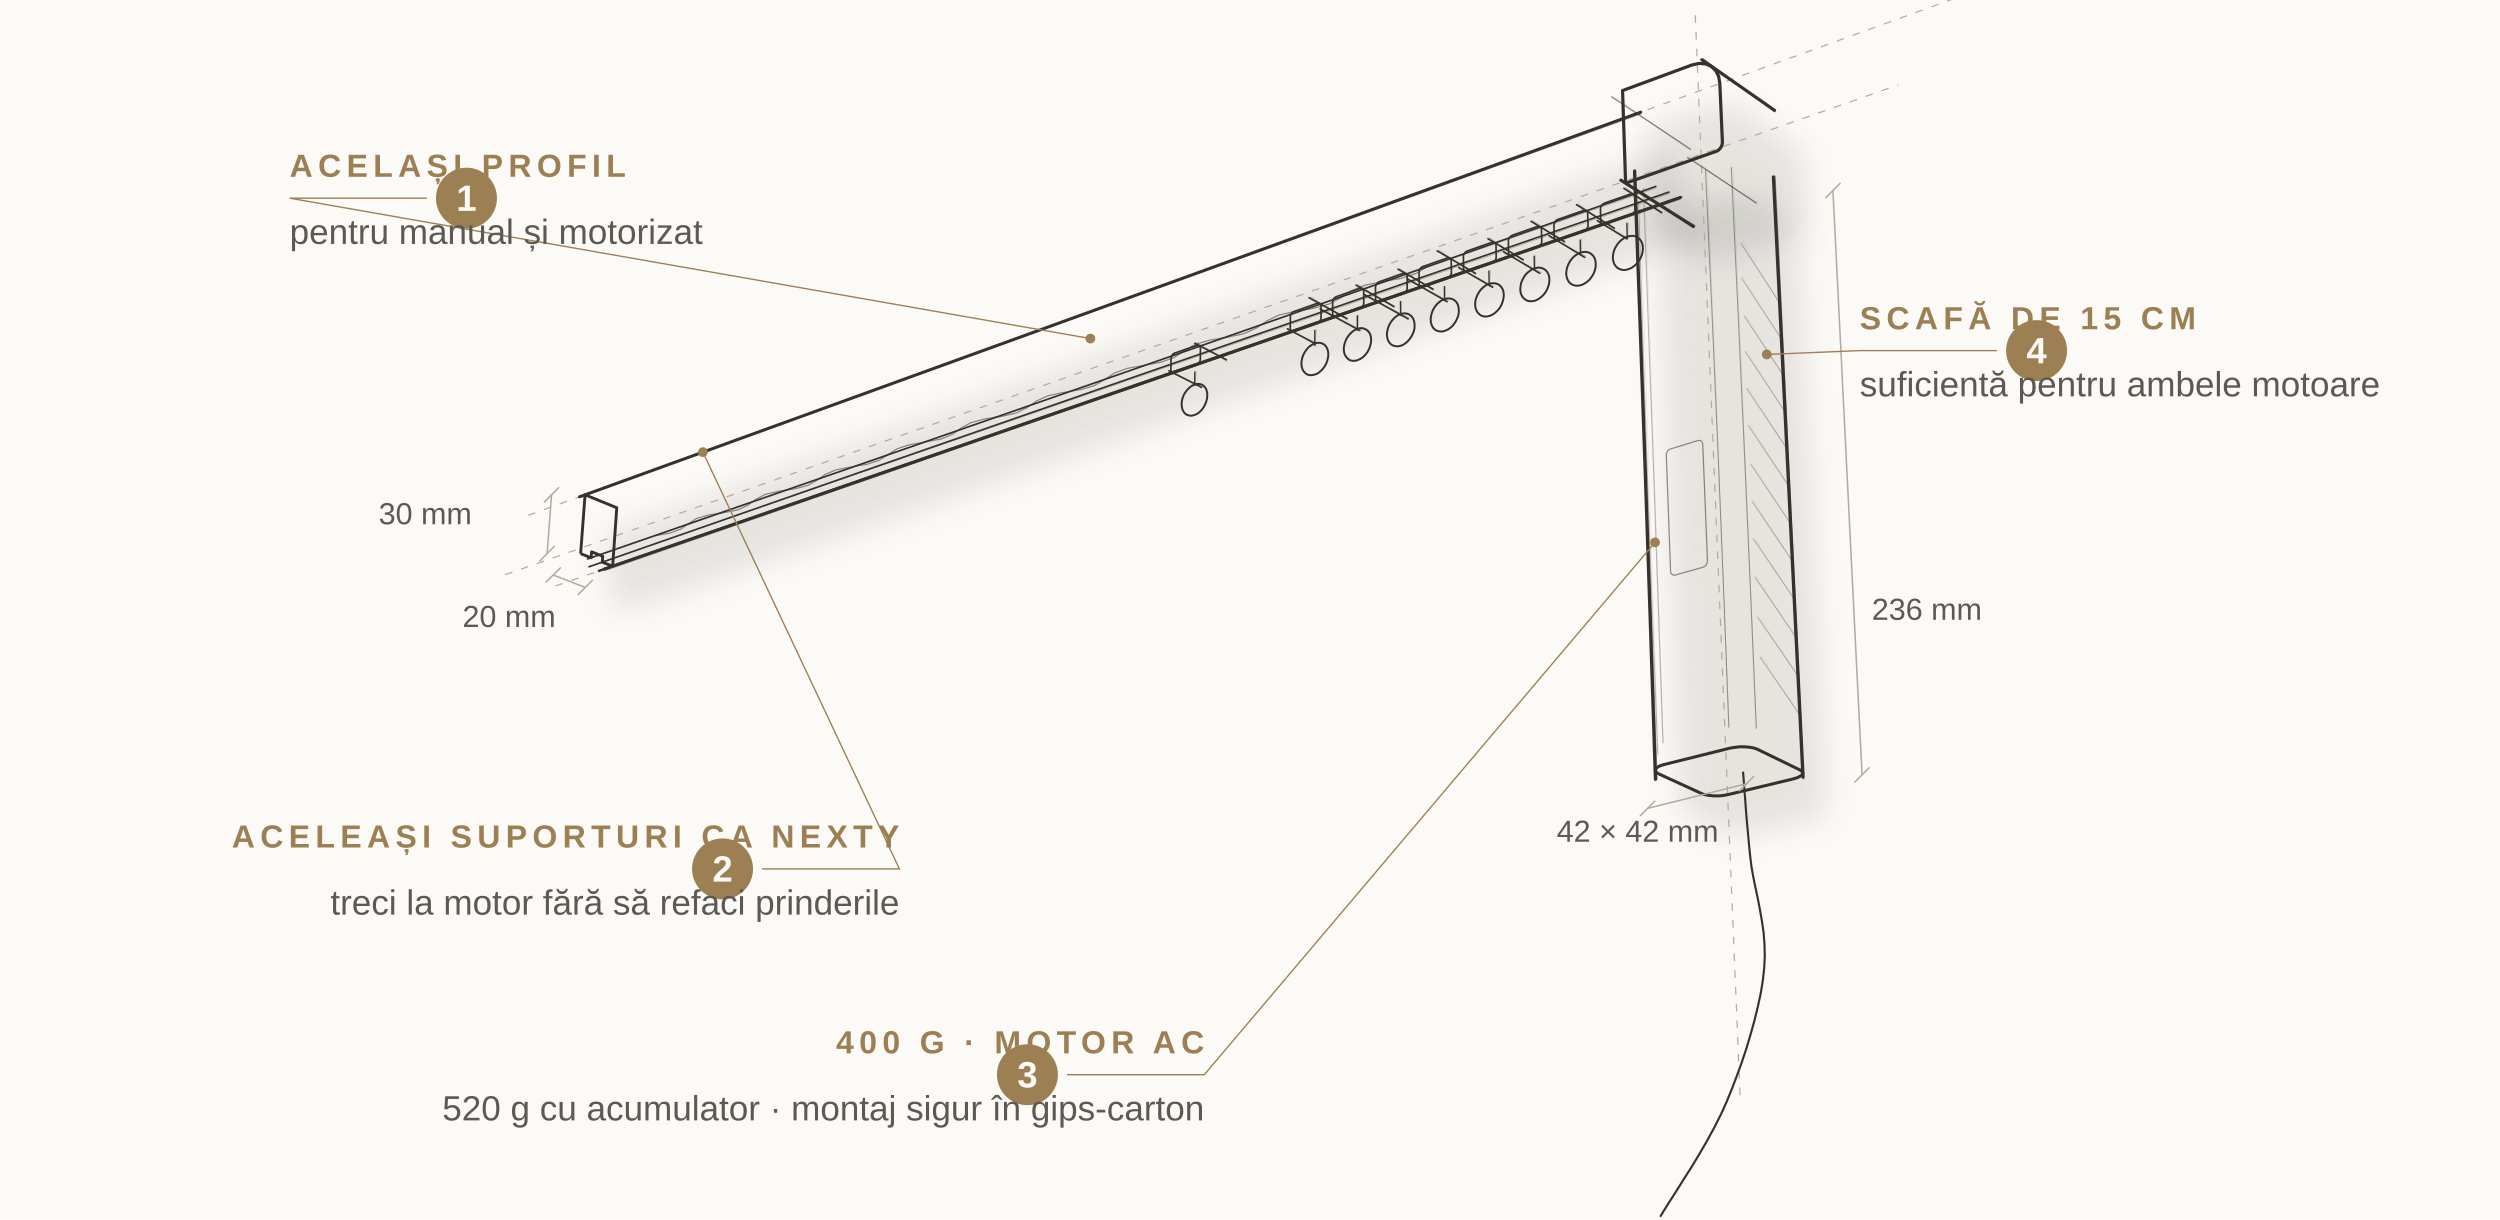
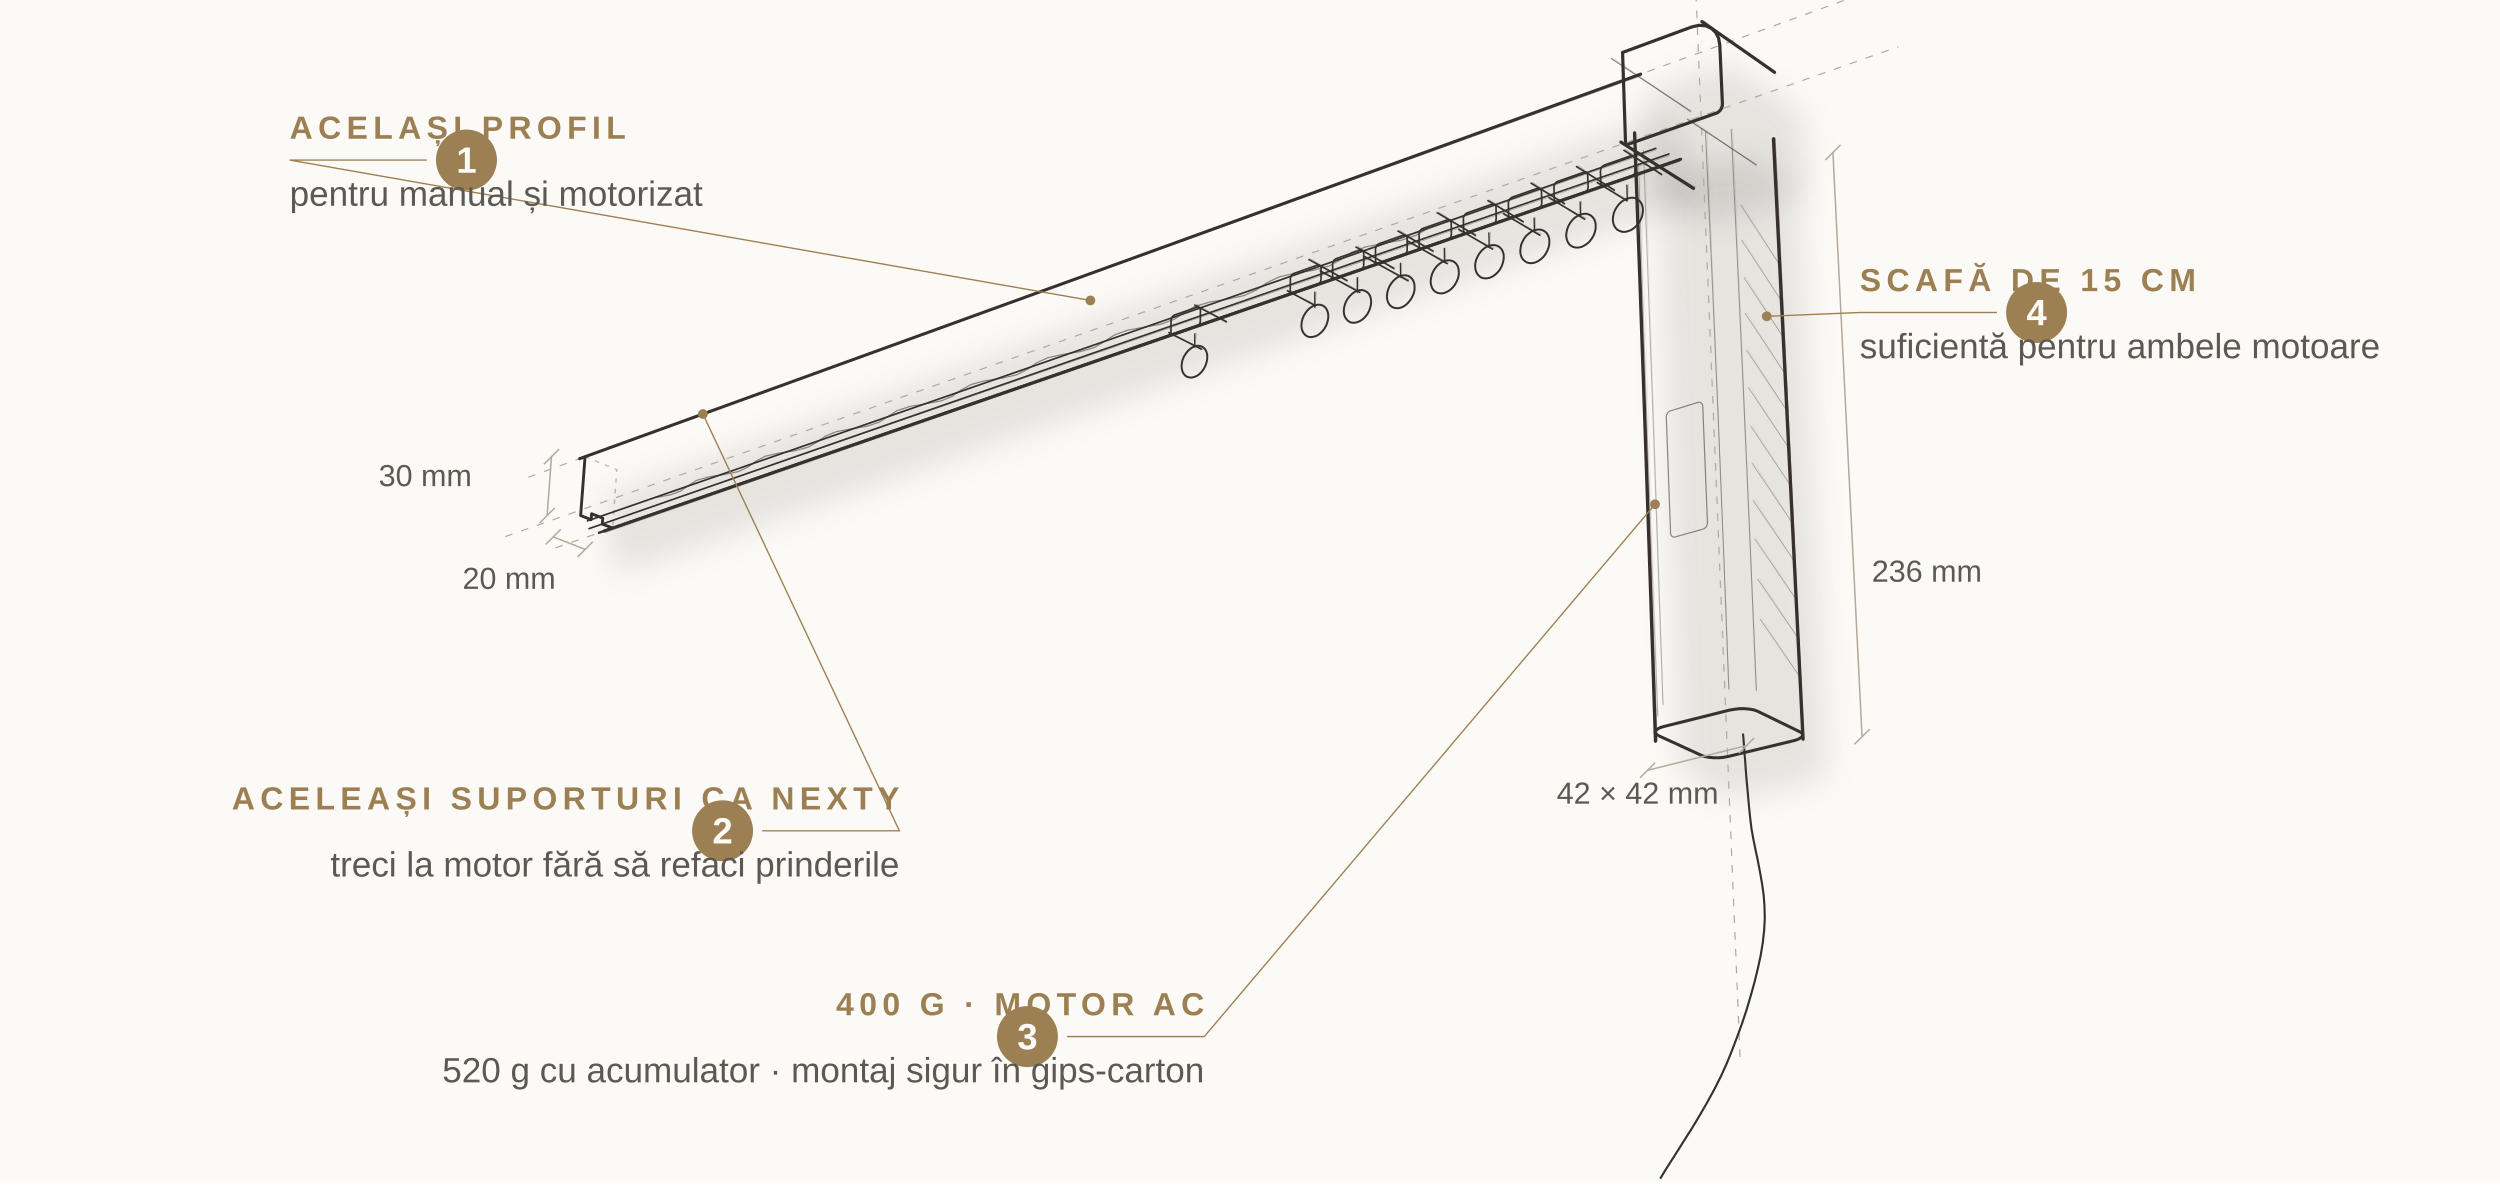
- <svg xmlns="http://www.w3.org/2000/svg" class="sketch" viewBox="110 200 1640 800" role="img" aria-label="Schiță de montaj TOSO COMO 20: același profil pentru manual și motorizat, aceleași suporturi ca Nexty, motor de 400 g, scafă de 15 cm">
+ <svg xmlns="http://www.w3.org/2000/svg" class="sketch" viewBox="110 225 1640 780" role="img" aria-label="Schiță de montaj TOSO COMO 20: același profil pentru manual și motorizat, aceleași suporturi ca Nexty, motor de 400 g, scafă de 15 cm">
  <rect x="110" y="200" width="1640" height="800" fill="#FCFAF6" />
  <defs>
    <filter id="soft" x="-20%" y="-20%" width="140%" height="140%">
      <feGaussianBlur stdDeviation="10" />
    </filter>
  </defs>
  <polygon points="506.2,551.9 854.2,425.7 1202.3,299.6 1227.9,355.7 518.9,600.5 512.4,597.8 511.4,592.7" fill="#2F2A27" opacity=".11" filter="url(#soft)" />
  <polygon points="1190.4,285.4 1236.0,268.6 1240.6,267.6 1244.8,267.9 1248.6,269.5 1288.0,296.9 1290.9,299.7 1292.9,303.4 1293.7,307.9 1295.6,345.9 1295.5,347.1 1295.1,348.4 1294.5,349.5 1293.6,350.6 1292.6,351.4 1291.5,351.9 1232.7,372.0 1192.4,346.2" fill="#2F2A27" opacity=".11" filter="url(#soft)" />
  <polygon points="1198.6,347.4 1198.8,345.9 1199.8,344.5 1201.5,343.2 1203.8,342.1 1244.4,327.9 1247.3,327.1 1250.4,326.7 1253.6,326.7 1256.7,327.1 1259.3,327.8 1261.4,328.8 1287.9,346.6 1289.2,347.8 1289.8,349.2 1308.6,733.0 1308.3,734.1 1307.1,735.1 1305.2,736.1 1302.6,736.9 1259.8,747.2 1256.8,747.8 1253.6,748.1 1250.3,748.1 1247.2,747.8 1244.4,747.3 1242.3,746.6 1214.0,733.6 1212.5,732.6 1211.8,731.6" fill="#2F2A27" opacity=".11" filter="url(#soft)" />
  <line x1="456.5" y1="538.1" x2="1440.7" y2="181.4" stroke="#B3AA9D" stroke-width=".8" stroke-dasharray="5 6" />
  <line x1="474.4" y1="584.4" x2="1164.1" y2="346.2" stroke="#B3AA9D" stroke-width=".8" stroke-dasharray="5 6" />
  <line x1="1222.1" y1="210.0" x2="1251.5" y2="918.9" stroke="#B3AA9D" stroke-width=".8" stroke-dasharray="5 6" />
  <line x1="441.4" y1="577.0" x2="1355.3" y2="255.7" stroke="#B3AA9D" stroke-width=".8" stroke-dasharray="5 6" />
-   <path d="M490.9 563.2 L493.8 524.6 L514.6 533.1 L511.9 571.4 L505.1 568.8 L505.4 564.9 L498.1 562.0 L497.8 565.9 L490.9 563.2" stroke="#36312D" stroke-width="1.9" fill="none" stroke-linejoin="round" opacity="1.0" />
+   <path d="M511.9 571.4 L505.1 568.8 L505.4 564.9 L498.1 562.0 L497.8 565.9 L490.9 563.2 L493.8 524.6" stroke="#36312D" stroke-width="1.9" fill="none" stroke-linejoin="round" opacity="1.0" />
+   <path d="M493.8 524.6 L514.6 533.1 L511.9 571.4" stroke="#36312D" stroke-width="1" fill="none" stroke-dasharray="3 4" opacity=".3" />
  <path d="M490.2 525.9 Q838.2 399.7 1186.3 273.6" stroke="#36312D" stroke-width="2.0" fill="none" stroke-linecap="round" opacity="1.0" />
  <path d="M491.2 525.3 L1186.6 274.6" stroke="#36312D" stroke-width="0.8" fill="none" opacity="0.4" stroke-linecap="round" />
  <path d="M1212.4 329.5 Q859.4 451.5 506.4 573.3" stroke="#36312D" stroke-width="2.0" fill="none" stroke-linecap="round" opacity="1.0" />
  <path d="M1213.4 328.9 L506.7 574.3" stroke="#36312D" stroke-width="0.8" fill="none" opacity="0.4" stroke-linecap="round" />
  <path d="M495.4 566.7 Q846.1 445.4 1196.2 322.3" stroke="#36312D" stroke-width="1.1" fill="none" stroke-linecap="round" opacity="1.0" />
  <path d="M496.4 566.1 L1196.5 323.3" stroke="#36312D" stroke-width="0.44" fill="none" opacity="0.4" stroke-linecap="round" />
  <path d="M496.4 571.8 Q850.3 448.1 1204.8 326.0" stroke="#36312D" stroke-width="1.1" fill="none" stroke-linecap="round" opacity="1.0" />
  <path d="M497.4 571.2 L1205.1 327.0" stroke="#36312D" stroke-width="0.44" fill="none" opacity="0.4" stroke-linecap="round" />
  <path d="M502.9 574.5 Q857.2 451.4 1211.9 329.7" stroke="#36312D" stroke-width="1.6" fill="none" stroke-linecap="round" opacity="1.0" />
  <path d="M503.9 573.9 L1212.2 330.7" stroke="#36312D" stroke-width="0.64" fill="none" opacity="0.4" stroke-linecap="round" />
  <path d="M540.0 551.4 L549.5 549.7 L556.6 547.1 L561.6 543.5 L567.0 540.1 L575.0 537.8 L585.0 536.3 L594.2 534.4 L600.8 531.3 L605.7 527.6 L612.0 524.3 L621.0 522.2 L631.3 520.7 L640.0 518.4 L646.0 515.0 L651.3 511.2 L658.5 508.2 L668.4 506.3 L678.7 504.6 L686.8 501.9 L692.6 498.2 L698.4 494.4 L706.7 491.7 L717.2 489.9 L727.3 488.0 L734.8 484.9 L740.5 480.8 L747.1 477.2 L756.4 474.7 L767.3 473.1 L777.0 470.8 L784.1 467.2 L790.0 463.0 L797.5 459.6 L807.8 457.4 L818.9 455.6 L828.0 452.9 L834.7 448.9 L841.1 444.7 L849.7 441.6 L860.7 439.6 L871.7 437.6 L880.4 434.4 L887.0 430.0 L894.1 425.9 L903.7 423.1 L915.3 421.2 L926.0 418.9 L934.2 415.2 L940.9 410.6 L948.9 406.7 L959.6 404.2 L971.5 402.3 L981.8 399.5 L989.6 395.3 L996.7 390.6 L1005.7 387.0 L1017.3 384.7 L1029.2 382.6 L1039.1 379.3 L1046.7 374.7" stroke="#36312D" stroke-width="0.8" fill="none" stroke-linejoin="round" opacity="0.55" />
  <path d="M1176.4 320.2 L1235.7 299.3 L1236.9 298.8 L1237.9 297.9 L1238.8 296.9 L1239.4 295.7 L1239.8 294.4 L1239.9 293.1 L1238.2 254.6 L1237.4 250.0 L1235.5 246.3 L1232.6 243.5 L1228.8 241.9 L1224.6 241.6 L1220.0 242.6 L1174.4 259.4 L1176.4 320.2" stroke="#36312D" stroke-width="2.1" fill="none" stroke-linejoin="round" opacity="1.0" />
  <path d="M1226.4 239.2 Q1250.3 255.7 1274.1 272.4" stroke="#36312D" stroke-width="2.1" fill="none" stroke-linecap="round" opacity="1.0" />
  <path d="M1227.4 238.6 L1274.4 273.4" stroke="#36312D" stroke-width="0.84" fill="none" opacity="0.4" stroke-linecap="round" />
  <path d="M1220.9 348.6 Q1197.1 333.3 1173.3 318.2" stroke="#36312D" stroke-width="2.1" fill="none" stroke-linecap="round" opacity="1.0" />
  <path d="M1221.9 348.0 L1173.6 319.2" stroke="#36312D" stroke-width="0.84" fill="none" opacity="0.4" stroke-linecap="round" />
  <path d="M1167.2 263.5 Q1193.1 280.6 1219.0 297.9" stroke="#36312D" stroke-width="0.8" fill="none" stroke-linecap="round" opacity="0.6" />
  <path d="M1168.2 262.9 L1219.3 298.9" stroke="#36312D" stroke-width="0.32" fill="none" opacity="0.24" stroke-linecap="round" />
  <path d="M1216.9 303.2 Q1239.5 318.2 1262.1 333.1" stroke="#36312D" stroke-width="0.8" fill="none" stroke-linecap="round" opacity="0.6" />
  <path d="M1217.9 302.6 L1262.4 334.1" stroke="#36312D" stroke-width="0.32" fill="none" opacity="0.24" stroke-linecap="round" />
  <path d="M1198.0 707.6 L1196.5 706.6 L1195.8 705.6 L1196.0 704.5 L1197.1 703.4 L1198.9 702.4 L1201.4 701.6 L1244.7 690.8 L1247.8 690.3 L1251.1 689.9 L1254.5 689.9 L1257.7 690.2 L1260.6 690.7 L1262.8 691.5 L1290.6 705.0 L1292.0 705.9 L1292.6 707.0 L1292.3 708.1 L1291.1 709.1 L1289.2 710.1 L1286.6 710.9 L1243.8 721.2 L1240.8 721.8 L1237.6 722.1 L1234.3 722.1 L1231.2 721.8 L1228.4 721.3 L1226.3 720.6 L1198.0 707.6" stroke="#36312D" stroke-width="2.0" fill="none" stroke-linejoin="round" opacity="1.0" />
  <path d="M1273.4 316.1 Q1283.1 512.9 1292.8 709.8" stroke="#36312D" stroke-width="2.2" fill="none" stroke-linecap="round" opacity="1.0" />
  <path d="M1274.4 315.5 L1293.1 710.8" stroke="#36312D" stroke-width="0.88" fill="none" opacity="0.4" stroke-linecap="round" />
  <path d="M1196.0 711.2 Q1189.6 511.7 1182.3 312.2" stroke="#36312D" stroke-width="2.2" fill="none" stroke-linecap="round" opacity="1.0" />
  <path d="M1197.0 710.6 L1182.6 313.2" stroke="#36312D" stroke-width="0.88" fill="none" opacity="0.4" stroke-linecap="round" />
  <path d="M1184.9 332.1 Q1190.3 513.4 1197.5 694.6" stroke="#36312D" stroke-width="0.7" fill="none" stroke-linecap="round" opacity="0.35" />
  <path d="M1185.9 331.5 L1197.8 695.6" stroke="#36312D" stroke-width="0.28" fill="none" opacity="0.14" stroke-linecap="round" />
  <path d="M1245.7 309.8 Q1254.5 493.8 1262.1 677.7" stroke="#36312D" stroke-width="0.7" fill="none" stroke-linecap="round" opacity="0.45" />
  <path d="M1246.7 309.2 L1262.4 678.7" stroke="#36312D" stroke-width="0.28" fill="none" opacity="0.18" stroke-linecap="round" />
  <path d="M1188.1 323.6 Q1194.8 505.4 1200.9 687.1" stroke="#36312D" stroke-width="0.7" fill="none" stroke-linecap="round" opacity="0.35" />
  <path d="M1189.1 323.0 L1201.2 688.1" stroke="#36312D" stroke-width="0.28" fill="none" opacity="0.14" stroke-linecap="round" />
  <path d="M1228.8 311.7 Q1237.4 494.3 1244.1 677.0" stroke="#36312D" stroke-width="0.7" fill="none" stroke-linecap="round" opacity="0.45" />
  <path d="M1229.8 311.1 L1244.4 678.0" stroke="#36312D" stroke-width="0.28" fill="none" opacity="0.18" stroke-linecap="round" />
  <path d="M1252.0 359.6 Q1264.8 379.4 1277.7 399.1" stroke="#36312D" stroke-width="0.6" fill="none" stroke-linecap="round" opacity="0.35" />
  <path d="M1253.0 359.0 L1278.0 400.1" stroke="#36312D" stroke-width="0.24" fill="none" opacity="0.14" stroke-linecap="round" />
  <path d="M1252.5 382.5 Q1265.6 402.4 1278.6 422.3" stroke="#36312D" stroke-width="0.6" fill="none" stroke-linecap="round" opacity="0.35" />
  <path d="M1253.5 381.9 L1278.9 423.3" stroke="#36312D" stroke-width="0.24" fill="none" opacity="0.14" stroke-linecap="round" />
  <path d="M1254.1 407.1 Q1266.7 426.3 1279.4 445.5" stroke="#36312D" stroke-width="0.6" fill="none" stroke-linecap="round" opacity="0.35" />
  <path d="M1255.1 406.5 L1279.7 446.5" stroke="#36312D" stroke-width="0.24" fill="none" opacity="0.14" stroke-linecap="round" />
  <path d="M1254.8 430.6 Q1267.7 449.9 1280.4 469.3" stroke="#36312D" stroke-width="0.6" fill="none" stroke-linecap="round" opacity="0.35" />
  <path d="M1255.8 430.0 L1280.7 470.3" stroke="#36312D" stroke-width="0.24" fill="none" opacity="0.14" stroke-linecap="round" />
  <path d="M1255.8 454.8 Q1268.8 474.4 1281.9 493.9" stroke="#36312D" stroke-width="0.6" fill="none" stroke-linecap="round" opacity="0.35" />
  <path d="M1256.8 454.2 L1282.2 494.9" stroke="#36312D" stroke-width="0.24" fill="none" opacity="0.14" stroke-linecap="round" />
  <path d="M1257.0 479.3 Q1270.4 499.3 1283.8 519.4" stroke="#36312D" stroke-width="0.6" fill="none" stroke-linecap="round" opacity="0.35" />
  <path d="M1258.0 478.7 L1284.1 520.4" stroke="#36312D" stroke-width="0.24" fill="none" opacity="0.14" stroke-linecap="round" />
  <path d="M1258.5 504.5 Q1271.6 524.2 1284.8 543.7" stroke="#36312D" stroke-width="0.6" fill="none" stroke-linecap="round" opacity="0.35" />
  <path d="M1259.5 503.9 L1285.1 544.7" stroke="#36312D" stroke-width="0.24" fill="none" opacity="0.14" stroke-linecap="round" />
  <path d="M1259.3 528.8 Q1272.7 548.7 1286.1 568.5" stroke="#36312D" stroke-width="0.6" fill="none" stroke-linecap="round" opacity="0.35" />
  <path d="M1260.3 528.2 L1286.4 569.5" stroke="#36312D" stroke-width="0.24" fill="none" opacity="0.14" stroke-linecap="round" />
  <path d="M1260.1 553.4 Q1273.4 573.0 1286.8 592.6" stroke="#36312D" stroke-width="0.6" fill="none" stroke-linecap="round" opacity="0.35" />
  <path d="M1261.1 552.8 L1287.1 593.6" stroke="#36312D" stroke-width="0.24" fill="none" opacity="0.14" stroke-linecap="round" />
  <path d="M1261.2 578.6 Q1274.6 598.2 1288.0 617.8" stroke="#36312D" stroke-width="0.6" fill="none" stroke-linecap="round" opacity="0.35" />
  <path d="M1262.2 578.0 L1288.3 618.8" stroke="#36312D" stroke-width="0.24" fill="none" opacity="0.14" stroke-linecap="round" />
  <path d="M1263.1 605.0 Q1276.3 624.1 1289.4 643.3" stroke="#36312D" stroke-width="0.6" fill="none" stroke-linecap="round" opacity="0.35" />
  <path d="M1264.1 604.4 L1289.7 644.3" stroke="#36312D" stroke-width="0.24" fill="none" opacity="0.14" stroke-linecap="round" />
  <path d="M1264.6 631.1 Q1277.8 650.2 1291.0 669.4" stroke="#36312D" stroke-width="0.6" fill="none" stroke-linecap="round" opacity="0.35" />
  <path d="M1265.6 630.5 L1291.3 670.4" stroke="#36312D" stroke-width="0.24" fill="none" opacity="0.14" stroke-linecap="round" />
  <path d="M1205.9 574.7 L1206.0 575.5 L1206.3 576.3 L1206.8 576.8 L1207.5 577.2 L1208.2 577.3 L1209.0 577.2 L1227.2 572.1 L1227.9 571.8 L1228.7 571.2 L1229.3 570.5 L1229.7 569.7 L1230.0 568.8 L1230.1 567.9 L1227.0 491.4 L1226.8 490.6 L1226.5 489.9 L1226.0 489.3 L1225.4 489.0 L1224.6 488.9 L1223.8 489.0 L1205.9 494.5 L1205.2 494.8 L1204.4 495.3 L1203.9 496.1 L1203.4 496.9 L1203.1 497.8 L1203.1 498.6 Z" stroke="#36312D" stroke-width="0.8" fill="none" stroke-linejoin="round" opacity="0.55" />
  <path d="M1253.4 706.2 L1253.7 709.4 L1254.0 713.5 L1254.3 718.3 L1254.8 723.7 L1255.2 729.7 L1255.7 735.9 L1256.3 742.5 L1256.9 749.1 L1257.5 755.7 L1258.2 762.3 L1259.0 768.8 L1260.2 775.5 L1261.6 782.4 L1263.1 789.4 L1264.5 796.7 L1265.8 804.1 L1266.9 811.6 L1267.5 819.3 L1267.7 827.2 L1267.3 835.1 L1266.4 843.3 L1265.0 851.8 L1263.1 860.6 L1260.9 869.5 L1258.4 878.5 L1255.7 887.6 L1252.7 896.6 L1249.5 905.4 L1246.2 914.1 L1242.8 922.5 L1239.0 930.9 L1234.6 939.6 L1229.8 948.4 L1224.7 957.2 L1219.5 965.8 L1214.4 973.8 L1209.7 981.3 L1205.4 988.0 L1201.8 993.7 L1199.1 998.2" stroke="#36312D" stroke-width="1.4" fill="none" stroke-linejoin="round" opacity="1.0" />
  <path d="M1160.1 344.8 L1160.3 345.6 L1160.6 346.2 L1161.0 346.7 L1161.6 346.9 L1162.3 347.0 L1163.0 346.9 L1179.9 341.0 L1180.6 340.7 L1181.3 340.1 L1181.9 339.5 L1182.3 338.7 L1182.6 337.8 L1182.6 337.0 L1182.4 329.4 L1182.3 328.6 L1182.0 328.0 L1181.5 327.5 L1180.9 327.3 L1180.2 327.2 L1179.5 327.3 L1162.6 333.2 L1161.9 333.6 L1161.2 334.1 L1160.7 334.8 L1160.2 335.6 L1160.0 336.4 L1159.9 337.2 L1160.1 344.8" stroke="#36312D" stroke-width="1.1" fill="none" stroke-linejoin="round" opacity="1.0" />
  <path d="M1175.3 323.6 Q1187.6 331.5 1200.0 339.4" stroke="#36312D" stroke-width="1.1" fill="none" stroke-linecap="round" opacity="1.0" />
  <path d="M1176.3 323.0 L1200.3 340.4" stroke="#36312D" stroke-width="0.44" fill="none" opacity="0.4" stroke-linecap="round" />
  <path d="M1177.2 356.7 Q1167.5 350.7 1157.8 344.7" stroke="#36312D" stroke-width="1.1" fill="none" stroke-linecap="round" opacity="1.0" />
  <path d="M1178.2 356.1 L1158.1 345.7" stroke="#36312D" stroke-width="0.44" fill="none" opacity="0.4" stroke-linecap="round" />
  <path d="M1177.2 346.5 Q1177.4 351.4 1177.5 356.2" stroke="#36312D" stroke-width="0.9" fill="none" stroke-linecap="round" opacity="1.0" />
  <path d="M1178.2 345.9 L1177.8 357.2" stroke="#36312D" stroke-width="0.36" fill="none" opacity="0.4" stroke-linecap="round" />
  <path d="M1187.8 362.5 L1187.5 360.5 L1186.9 358.7 L1185.9 357.2 L1184.6 356.0 L1183.1 355.1 L1181.3 354.7 L1179.4 354.8 L1177.5 355.2 L1175.6 356.1 L1173.8 357.3 L1172.1 358.9 L1170.7 360.7 L1169.5 362.7 L1168.6 364.9 L1168.2 367.1 L1168.0 369.2 L1168.3 371.2 L1168.9 373.1 L1169.9 374.6 L1171.1 375.8 L1172.7 376.6 L1174.4 377.1 L1176.3 377.1 L1178.2 376.6 L1180.2 375.8 L1182.0 374.5 L1183.7 373.0 L1185.1 371.1 L1186.3 369.1 L1187.2 366.9 L1187.6 364.7 L1187.8 362.5" stroke="#36312D" stroke-width="1.3" fill="none" stroke-linejoin="round" opacity="1.0" />
  <path d="M1129.6 355.4 L1129.7 356.1 L1130.0 356.7 L1130.5 357.2 L1131.1 357.5 L1131.7 357.6 L1132.5 357.4 L1149.1 351.7 L1149.8 351.3 L1150.5 350.8 L1151.0 350.1 L1151.4 349.3 L1151.7 348.5 L1151.8 347.7 L1151.5 340.1 L1151.4 339.4 L1151.1 338.8 L1150.7 338.3 L1150.1 338.0 L1149.4 337.9 L1148.7 338.1 L1132.1 343.9 L1131.4 344.2 L1130.7 344.7 L1130.2 345.4 L1129.8 346.2 L1129.5 347.0 L1129.4 347.8 L1129.6 355.4" stroke="#36312D" stroke-width="1.1" fill="none" stroke-linejoin="round" opacity="1.0" />
  <path d="M1144.2 334.3 Q1156.7 342.0 1169.0 349.7" stroke="#36312D" stroke-width="1.1" fill="none" stroke-linecap="round" opacity="1.0" />
  <path d="M1145.2 333.7 L1169.3 350.7" stroke="#36312D" stroke-width="0.44" fill="none" opacity="0.4" stroke-linecap="round" />
  <path d="M1149.5 368.8 Q1137.8 361.7 1126.2 354.6" stroke="#36312D" stroke-width="1.1" fill="none" stroke-linecap="round" opacity="1.0" />
  <path d="M1150.5 368.2 L1126.5 355.6" stroke="#36312D" stroke-width="0.44" fill="none" opacity="0.4" stroke-linecap="round" />
  <path d="M1146.6 357.5 Q1146.7 362.1 1146.8 366.6" stroke="#36312D" stroke-width="0.9" fill="none" stroke-linecap="round" opacity="1.0" />
  <path d="M1147.6 356.9 L1147.1 367.6" stroke="#36312D" stroke-width="0.36" fill="none" opacity="0.4" stroke-linecap="round" />
  <path d="M1156.8 373.0 L1156.6 371.0 L1156.0 369.2 L1155.0 367.7 L1153.8 366.5 L1152.3 365.7 L1150.5 365.2 L1148.7 365.3 L1146.8 365.7 L1144.9 366.6 L1143.1 367.8 L1141.5 369.3 L1140.1 371.1 L1138.9 373.2 L1138.1 375.3 L1137.6 377.5 L1137.4 379.6 L1137.7 381.6 L1138.3 383.4 L1139.2 385.0 L1140.5 386.2 L1142.0 387.0 L1143.7 387.4 L1145.5 387.4 L1147.4 387.0 L1149.3 386.1 L1151.1 384.9 L1152.8 383.4 L1154.2 381.5 L1155.4 379.5 L1156.2 377.4 L1156.7 375.2 L1156.8 373.0" stroke="#36312D" stroke-width="1.3" fill="none" stroke-linejoin="round" opacity="1.0" />
  <path d="M1099.6 365.7 L1099.7 366.5 L1100.0 367.1 L1100.5 367.6 L1101.0 367.9 L1101.7 368.0 L1102.4 367.8 L1118.7 362.2 L1119.4 361.8 L1120.1 361.3 L1120.6 360.6 L1121.1 359.8 L1121.3 359.0 L1121.4 358.2 L1121.2 350.7 L1121.1 349.9 L1120.8 349.3 L1120.4 348.8 L1119.8 348.6 L1119.1 348.5 L1118.4 348.6 L1102.1 354.3 L1101.4 354.7 L1100.8 355.2 L1100.2 355.9 L1099.8 356.6 L1099.5 357.5 L1099.5 358.3 L1099.6 365.7" stroke="#36312D" stroke-width="1.1" fill="none" stroke-linejoin="round" opacity="1.0" />
  <path d="M1114.4 345.2 Q1125.3 351.9 1136.3 358.5" stroke="#36312D" stroke-width="1.1" fill="none" stroke-linecap="round" opacity="1.0" />
  <path d="M1115.4 344.6 L1136.6 359.5" stroke="#36312D" stroke-width="0.44" fill="none" opacity="0.4" stroke-linecap="round" />
  <path d="M1120.1 379.3 Q1108.2 372.2 1096.3 365.1" stroke="#36312D" stroke-width="1.1" fill="none" stroke-linecap="round" opacity="1.0" />
  <path d="M1121.1 378.7 L1096.6 366.1" stroke="#36312D" stroke-width="0.44" fill="none" opacity="0.4" stroke-linecap="round" />
  <path d="M1116.4 368.1 Q1116.5 372.4 1116.6 376.6" stroke="#36312D" stroke-width="0.9" fill="none" stroke-linecap="round" opacity="1.0" />
  <path d="M1117.4 367.5 L1116.9 377.6" stroke="#36312D" stroke-width="0.36" fill="none" opacity="0.4" stroke-linecap="round" />
  <path d="M1126.4 383.3 L1126.2 381.3 L1125.6 379.5 L1124.7 378.0 L1123.4 376.8 L1121.9 376.0 L1120.3 375.6 L1118.5 375.6 L1116.6 376.0 L1114.7 376.9 L1113.0 378.1 L1111.3 379.6 L1109.9 381.4 L1108.8 383.4 L1107.9 385.5 L1107.5 387.7 L1107.3 389.8 L1107.5 391.8 L1108.1 393.6 L1109.0 395.1 L1110.3 396.3 L1111.7 397.2 L1113.4 397.6 L1115.2 397.6 L1117.1 397.2 L1119.0 396.3 L1120.7 395.1 L1122.4 393.6 L1123.8 391.8 L1124.9 389.8 L1125.8 387.6 L1126.3 385.5 L1126.4 383.3" stroke="#36312D" stroke-width="1.3" fill="none" stroke-linejoin="round" opacity="1.0" />
  <path d="M1070.1 376.0 L1070.2 376.7 L1070.5 377.3 L1070.9 377.8 L1071.4 378.1 L1072.1 378.2 L1072.8 378.0 L1088.9 372.5 L1089.6 372.1 L1090.2 371.6 L1090.8 370.9 L1091.2 370.2 L1091.4 369.4 L1091.5 368.6 L1091.4 361.1 L1091.3 360.3 L1091.0 359.7 L1090.5 359.2 L1090.0 359.0 L1089.3 358.9 L1088.6 359.0 L1072.6 364.6 L1071.9 365.0 L1071.2 365.5 L1070.7 366.2 L1070.3 366.9 L1070.0 367.7 L1070.0 368.5 L1070.1 376.0" stroke="#36312D" stroke-width="1.1" fill="none" stroke-linejoin="round" opacity="1.0" />
  <path d="M1086.1 356.6 Q1097.6 363.5 1109.2 370.4" stroke="#36312D" stroke-width="1.1" fill="none" stroke-linecap="round" opacity="1.0" />
  <path d="M1087.1 356.0 L1109.5 371.4" stroke="#36312D" stroke-width="0.44" fill="none" opacity="0.4" stroke-linecap="round" />
  <path d="M1089.1 388.4 Q1078.0 382.0 1067.0 375.5" stroke="#36312D" stroke-width="1.1" fill="none" stroke-linecap="round" opacity="1.0" />
  <path d="M1090.1 387.8 L1067.3 376.5" stroke="#36312D" stroke-width="0.44" fill="none" opacity="0.4" stroke-linecap="round" />
  <path d="M1086.7 377.8 Q1086.8 382.6 1086.9 387.3" stroke="#36312D" stroke-width="0.9" fill="none" stroke-linecap="round" opacity="1.0" />
  <path d="M1087.7 377.2 L1087.2 388.3" stroke="#36312D" stroke-width="0.36" fill="none" opacity="0.4" stroke-linecap="round" />
  <path d="M1096.5 393.5 L1096.3 391.5 L1095.7 389.7 L1094.8 388.2 L1093.6 387.0 L1092.1 386.2 L1090.5 385.8 L1088.7 385.8 L1086.9 386.2 L1085.0 387.0 L1083.3 388.2 L1081.7 389.7 L1080.3 391.5 L1079.2 393.5 L1078.3 395.6 L1077.8 397.7 L1077.7 399.8 L1077.9 401.8 L1078.5 403.6 L1079.4 405.1 L1080.6 406.3 L1082.0 407.2 L1083.6 407.6 L1085.4 407.6 L1087.3 407.2 L1089.1 406.4 L1090.8 405.2 L1092.5 403.6 L1093.9 401.9 L1095.0 399.9 L1095.8 397.7 L1096.3 395.6 L1096.5 393.5" stroke="#36312D" stroke-width="1.3" fill="none" stroke-linejoin="round" opacity="1.0" />
  <path d="M1041.0 386.0 L1041.1 386.8 L1041.4 387.4 L1041.8 387.9 L1042.3 388.1 L1043.0 388.2 L1043.7 388.1 L1059.5 382.6 L1060.2 382.3 L1060.8 381.8 L1061.3 381.1 L1061.8 380.3 L1062.0 379.5 L1062.1 378.7 L1062.0 371.3 L1061.9 370.6 L1061.6 369.9 L1061.2 369.5 L1060.6 369.2 L1060.0 369.1 L1059.3 369.3 L1043.5 374.8 L1042.8 375.1 L1042.2 375.6 L1041.7 376.3 L1041.2 377.0 L1041.0 377.8 L1040.9 378.6 L1041.0 386.0" stroke="#36312D" stroke-width="1.1" fill="none" stroke-linejoin="round" opacity="1.0" />
  <path d="M1052.8 364.6 Q1065.4 371.9 1077.9 379.3" stroke="#36312D" stroke-width="1.1" fill="none" stroke-linecap="round" opacity="1.0" />
  <path d="M1053.8 364.0 L1078.2 380.3" stroke="#36312D" stroke-width="0.44" fill="none" opacity="0.4" stroke-linecap="round" />
  <path d="M1059.3 397.9 Q1046.3 390.4 1033.3 383.0" stroke="#36312D" stroke-width="1.1" fill="none" stroke-linecap="round" opacity="1.0" />
  <path d="M1060.3 397.3 L1033.6 384.0" stroke="#36312D" stroke-width="0.44" fill="none" opacity="0.4" stroke-linecap="round" />
  <path d="M1057.5 388.0 Q1057.5 392.5 1057.6 397.0" stroke="#36312D" stroke-width="0.9" fill="none" stroke-linecap="round" opacity="1.0" />
  <path d="M1058.5 387.4 L1057.9 398.0" stroke="#36312D" stroke-width="0.36" fill="none" opacity="0.4" stroke-linecap="round" />
  <path d="M1067.0 403.5 L1066.8 401.5 L1066.3 399.7 L1065.4 398.2 L1064.2 397.0 L1062.8 396.2 L1061.1 395.8 L1059.4 395.8 L1057.6 396.2 L1055.8 397.0 L1054.1 398.2 L1052.5 399.7 L1051.1 401.5 L1050.0 403.4 L1049.2 405.5 L1048.7 407.6 L1048.5 409.7 L1048.7 411.7 L1049.3 413.5 L1050.1 415.0 L1051.3 416.2 L1052.7 417.0 L1054.3 417.4 L1056.1 417.5 L1057.9 417.0 L1059.7 416.2 L1061.4 415.1 L1063.0 413.6 L1064.4 411.8 L1065.5 409.8 L1066.4 407.7 L1066.9 405.6 L1067.0 403.5" stroke="#36312D" stroke-width="1.3" fill="none" stroke-linejoin="round" opacity="1.0" />
  <path d="M1012.4 395.9 L1012.5 396.7 L1012.7 397.3 L1013.1 397.8 L1013.7 398.0 L1014.3 398.1 L1015.0 398.0 L1030.6 392.6 L1031.2 392.3 L1031.9 391.8 L1032.4 391.1 L1032.8 390.3 L1033.1 389.5 L1033.1 388.8 L1033.1 381.4 L1033.0 380.6 L1032.7 380.0 L1032.3 379.6 L1031.7 379.3 L1031.1 379.2 L1030.4 379.3 L1014.9 384.8 L1014.2 385.1 L1013.6 385.6 L1013.1 386.3 L1012.7 387.0 L1012.4 387.8 L1012.3 388.6 L1012.4 395.9" stroke="#36312D" stroke-width="1.1" fill="none" stroke-linejoin="round" opacity="1.0" />
  <path d="M1027.1 376.6 Q1038.6 383.2 1050.1 389.7" stroke="#36312D" stroke-width="1.1" fill="none" stroke-linecap="round" opacity="1.0" />
  <path d="M1028.1 376.0 L1050.4 390.7" stroke="#36312D" stroke-width="0.44" fill="none" opacity="0.4" stroke-linecap="round" />
  <path d="M1033.7 409.2 Q1019.4 401.3 1005.2 393.3" stroke="#36312D" stroke-width="1.1" fill="none" stroke-linecap="round" opacity="1.0" />
  <path d="M1034.7 408.6 L1005.5 394.3" stroke="#36312D" stroke-width="0.44" fill="none" opacity="0.4" stroke-linecap="round" />
  <path d="M1028.7 397.8 Q1028.7 402.3 1028.8 406.7" stroke="#36312D" stroke-width="0.9" fill="none" stroke-linecap="round" opacity="1.0" />
  <path d="M1029.7 397.2 L1029.1 407.7" stroke="#36312D" stroke-width="0.36" fill="none" opacity="0.4" stroke-linecap="round" />
  <path d="M1038.0 413.3 L1037.8 411.3 L1037.3 409.6 L1036.4 408.0 L1035.3 406.9 L1033.9 406.0 L1032.3 405.6 L1030.6 405.6 L1028.8 406.0 L1027.0 406.8 L1025.3 408.0 L1023.8 409.5 L1022.4 411.3 L1021.3 413.2 L1020.5 415.3 L1020.0 417.4 L1019.8 419.5 L1020.0 421.4 L1020.5 423.2 L1021.4 424.7 L1022.5 425.9 L1023.9 426.7 L1025.5 427.1 L1027.2 427.2 L1029.0 426.8 L1030.8 426.0 L1032.5 424.8 L1034.0 423.3 L1035.4 421.5 L1036.5 419.6 L1037.4 417.5 L1037.9 415.4 L1038.0 413.3" stroke="#36312D" stroke-width="1.3" fill="none" stroke-linejoin="round" opacity="1.0" />
  <path d="M984.2 405.7 L984.3 406.4 L984.5 407.0 L984.9 407.5 L985.5 407.8 L986.1 407.9 L986.7 407.7 L1002.1 402.4 L1002.8 402.1 L1003.4 401.6 L1003.9 401.0 L1004.3 400.2 L1004.6 399.4 L1004.6 398.6 L1004.6 391.3 L1004.5 390.6 L1004.2 389.9 L1003.8 389.5 L1003.3 389.2 L1002.7 389.1 L1002.0 389.2 L986.7 394.6 L986.1 394.9 L985.4 395.4 L984.9 396.1 L984.5 396.8 L984.3 397.6 L984.2 398.4 L984.2 405.7" stroke="#36312D" stroke-width="1.1" fill="none" stroke-linejoin="round" opacity="1.0" />
  <path d="M999.6 387.1 Q1012.0 394.0 1024.4 401.0" stroke="#36312D" stroke-width="1.1" fill="none" stroke-linecap="round" opacity="1.0" />
  <path d="M1000.6 386.5 L1024.7 402.0" stroke="#36312D" stroke-width="0.44" fill="none" opacity="0.4" stroke-linecap="round" />
  <path d="M1002.0 416.8 Q989.0 409.7 976.1 402.7" stroke="#36312D" stroke-width="1.1" fill="none" stroke-linecap="round" opacity="1.0" />
  <path d="M1003.0 416.2 L976.4 403.7" stroke="#36312D" stroke-width="0.44" fill="none" opacity="0.4" stroke-linecap="round" />
  <path d="M1000.4 407.2 Q1000.4 411.9 1000.4 416.6" stroke="#36312D" stroke-width="0.9" fill="none" stroke-linecap="round" opacity="1.0" />
  <path d="M1001.4 406.6 L1000.7 417.6" stroke="#36312D" stroke-width="0.36" fill="none" opacity="0.4" stroke-linecap="round" />
  <path d="M1009.5 423.0 L1009.3 421.0 L1008.8 419.2 L1007.9 417.7 L1006.8 416.6 L1005.4 415.8 L1003.9 415.3 L1002.2 415.3 L1000.4 415.7 L998.7 416.5 L997.0 417.7 L995.5 419.2 L994.1 420.9 L993.0 422.8 L992.2 424.9 L991.7 427.0 L991.5 429.0 L991.7 431.0 L992.2 432.7 L993.1 434.2 L994.2 435.4 L995.5 436.3 L997.1 436.7 L998.8 436.7 L1000.5 436.3 L1002.3 435.5 L1004.0 434.4 L1005.5 432.9 L1006.9 431.2 L1008.0 429.2 L1008.8 427.1 L1009.3 425.0 L1009.5 423.0" stroke="#36312D" stroke-width="1.3" fill="none" stroke-linejoin="round" opacity="1.0" />
  <path d="M956.4 415.3 L956.5 416.0 L956.8 416.6 L957.2 417.1 L957.7 417.4 L958.3 417.5 L958.9 417.3 L974.1 412.1 L974.7 411.8 L975.3 411.3 L975.8 410.6 L976.2 409.9 L976.5 409.1 L976.6 408.3 L976.6 401.0 L976.5 400.3 L976.2 399.7 L975.8 399.2 L975.3 399.0 L974.7 398.9 L974.0 399.0 L959.0 404.3 L958.3 404.6 L957.7 405.1 L957.2 405.7 L956.8 406.5 L956.5 407.3 L956.5 408.0 L956.4 415.3" stroke="#36312D" stroke-width="1.1" fill="none" stroke-linejoin="round" opacity="1.0" />
  <path d="M968.7 395.3 Q981.2 402.2 993.6 409.0" stroke="#36312D" stroke-width="1.1" fill="none" stroke-linecap="round" opacity="1.0" />
  <path d="M969.7 394.7 L993.9 410.0" stroke="#36312D" stroke-width="0.44" fill="none" opacity="0.4" stroke-linecap="round" />
  <path d="M972.8 425.5 Q963.7 420.6 954.6 415.7" stroke="#36312D" stroke-width="1.1" fill="none" stroke-linecap="round" opacity="1.0" />
  <path d="M973.8 424.9 L954.9 416.7" stroke="#36312D" stroke-width="0.44" fill="none" opacity="0.4" stroke-linecap="round" />
  <path d="M972.5 416.7 Q972.5 421.6 972.5 426.5" stroke="#36312D" stroke-width="0.9" fill="none" stroke-linecap="round" opacity="1.0" />
  <path d="M973.5 416.1 L972.8 427.5" stroke="#36312D" stroke-width="0.36" fill="none" opacity="0.4" stroke-linecap="round" />
  <path d="M981.4 432.5 L981.2 430.5 L980.7 428.8 L979.9 427.3 L978.8 426.1 L977.4 425.3 L975.9 424.9 L974.2 424.9 L972.5 425.3 L970.8 426.1 L969.1 427.2 L967.6 428.7 L966.3 430.4 L965.2 432.3 L964.4 434.3 L963.9 436.4 L963.7 438.5 L963.9 440.4 L964.4 442.2 L965.2 443.6 L966.3 444.8 L967.6 445.7 L969.1 446.1 L970.8 446.1 L972.5 445.7 L974.3 445.0 L975.9 443.8 L977.4 442.4 L978.8 440.6 L979.9 438.7 L980.7 436.6 L981.2 434.5 L981.4 432.5" stroke="#36312D" stroke-width="1.3" fill="none" stroke-linejoin="round" opacity="1.0" />
  <path d="M878.1 442.4 L878.2 443.1 L878.4 443.7 L878.8 444.2 L879.3 444.5 L879.8 444.5 L880.5 444.4 L894.9 439.4 L895.5 439.1 L896.1 438.6 L896.6 438.0 L897.0 437.3 L897.3 436.5 L897.4 435.7 L897.5 428.6 L897.4 427.9 L897.1 427.3 L896.8 426.8 L896.3 426.5 L895.7 426.4 L895.1 426.6 L880.6 431.6 L880.0 431.9 L879.4 432.4 L878.9 433.0 L878.6 433.7 L878.3 434.5 L878.2 435.3 L878.1 442.4" stroke="#36312D" stroke-width="1.1" fill="none" stroke-linejoin="round" opacity="1.0" />
  <path d="M893.8 425.2 Q904.1 430.6 914.5 436.0" stroke="#36312D" stroke-width="1.1" fill="none" stroke-linecap="round" opacity="1.0" />
  <path d="M894.8 424.6 L914.8 437.0" stroke="#36312D" stroke-width="0.44" fill="none" opacity="0.4" stroke-linecap="round" />
  <path d="M898.2 454.1 Q887.5 448.7 876.8 443.2" stroke="#36312D" stroke-width="1.1" fill="none" stroke-linecap="round" opacity="1.0" />
  <path d="M899.2 453.5 L877.1 444.2" stroke="#36312D" stroke-width="0.44" fill="none" opacity="0.4" stroke-linecap="round" />
  <path d="M893.8 444.0 Q893.7 448.3 893.7 452.6" stroke="#36312D" stroke-width="0.9" fill="none" stroke-linecap="round" opacity="1.0" />
  <path d="M894.8 443.4 L894.0 453.6" stroke="#36312D" stroke-width="0.36" fill="none" opacity="0.4" stroke-linecap="round" />
  <path d="M902.0 459.4 L901.9 457.5 L901.4 455.7 L900.7 454.3 L899.6 453.1 L898.4 452.3 L896.9 451.9 L895.3 451.8 L893.7 452.2 L892.0 453.0 L890.5 454.1 L889.0 455.5 L887.7 457.2 L886.6 459.0 L885.8 461.0 L885.3 463.1 L885.1 465.1 L885.3 467.0 L885.7 468.7 L886.5 470.2 L887.5 471.4 L888.8 472.2 L890.2 472.6 L891.8 472.7 L893.4 472.3 L895.1 471.6 L896.7 470.5 L898.2 469.0 L899.5 467.3 L900.5 465.5 L901.3 463.4 L901.8 461.4 L902.0 459.4" stroke="#36312D" stroke-width="1.3" fill="none" stroke-linejoin="round" opacity="1.0" />
  <g class="dim">
    <line x1="1190.8" y1="730.3" x2="1255.7" y2="714.1" stroke="#B3AA9D" stroke-width="1" />
    <line x1="1185.8" y1="735.3" x2="1195.8" y2="725.3" stroke="#B3AA9D" stroke-width="1" />
    <line x1="1250.7" y1="719.1" x2="1260.7" y2="709.1" stroke="#B3AA9D" stroke-width="1" />
    <text x="1131.2" y="752.2" font-family="DM Sans, Arial" font-size="20" fill="#5E5852">42 × 42 mm</text>
  </g>
  <g class="dim">
    <line x1="1312.4" y1="325.0" x2="1331.5" y2="708.3" stroke="#B3AA9D" stroke-width="1" />
    <line x1="1307.4" y1="330.0" x2="1317.4" y2="320.0" stroke="#B3AA9D" stroke-width="1" />
    <line x1="1326.5" y1="713.3" x2="1336.5" y2="703.3" stroke="#B3AA9D" stroke-width="1" />
    <text x="1337.9" y="606.6" font-family="DM Sans, Arial" font-size="20" fill="#5E5852">236 mm</text>
  </g>
  <g class="dim">
    <line x1="472.9" y1="577.2" x2="493.9" y2="585.4" stroke="#B3AA9D" stroke-width="1" />
    <line x1="467.9" y1="582.2" x2="477.9" y2="572.2" stroke="#B3AA9D" stroke-width="1" />
    <line x1="488.9" y1="590.4" x2="498.9" y2="580.4" stroke="#B3AA9D" stroke-width="1" />
    <text x="413.4" y="611.3" font-family="DM Sans, Arial" font-size="20" fill="#5E5852">20 mm</text>
  </g>
  <g class="dim">
    <line x1="468.9" y1="563.2" x2="471.8" y2="524.6" stroke="#B3AA9D" stroke-width="1" />
    <line x1="463.9" y1="568.2" x2="473.9" y2="558.2" stroke="#B3AA9D" stroke-width="1" />
    <line x1="466.8" y1="529.6" x2="476.8" y2="519.6" stroke="#B3AA9D" stroke-width="1" />
    <text x="358.4" y="543.9" font-family="DM Sans, Arial" font-size="20" fill="#5E5852">30 mm</text>
  </g>
  <g class="lbl">
    <circle cx="825.3" cy="422.1" r="3.2" fill="#9C7F52" />
    <polyline points="825.3,422.1 300,330 390,330" stroke="#9C7F52" stroke-width=".9" fill="none" />
    <g class="n">
      <circle cx="416" cy="330" r="20" fill="#9C7F52" />
      <text x="416" y="330" dominant-baseline="central" text-anchor="middle" font-family="DM Sans, Arial" font-size="24" font-weight="700" fill="#FCFAF6">1</text>
    </g>
    <g class="t">
      <text x="300" y="316" text-anchor="start" font-family="DM Sans, Arial" font-size="21" font-weight="700" letter-spacing="3.5" fill="#9C7F52">ACELAȘI PROFIL</text>
      <text x="300" y="360" text-anchor="start" font-family="DM Sans, Arial" font-size=" 23" fill="#5E5852">pentru manual și motorizat</text>
    </g>
  </g>
  <g class="lbl">
    <circle cx="571.1" cy="496.6" r="3.2" fill="#9C7F52" />
    <polyline points="571.1,496.6 700,770 610,770" stroke="#9C7F52" stroke-width=".9" fill="none" />
    <g class="n">
      <circle cx="584" cy="770" r="20" fill="#9C7F52" />
      <text x="584" y="770" dominant-baseline="central" text-anchor="middle" font-family="DM Sans, Arial" font-size="24" font-weight="700" fill="#FCFAF6">2</text>
    </g>
    <g class="t">
      <text x="700" y="756" text-anchor="end" font-family="DM Sans, Arial" font-size="21" font-weight="700" letter-spacing="3.5" fill="#9C7F52">ACELEAȘI SUPORTURI CA NEXTY</text>
      <text x="700" y="800" text-anchor="end" font-family="DM Sans, Arial" font-size=" 23" fill="#5E5852">treci la motor fără să refaci prinderile</text>
    </g>
  </g>
  <g class="lbl">
    <circle cx="1195.7" cy="555.8" r="3.2" fill="#9C7F52" />
    <polyline points="1195.7,555.8 900,905 810,905" stroke="#9C7F52" stroke-width=".9" fill="none" />
    <g class="n">
      <circle cx="784" cy="905" r="20" fill="#9C7F52" />
      <text x="784" y="905" dominant-baseline="central" text-anchor="middle" font-family="DM Sans, Arial" font-size="24" font-weight="700" fill="#FCFAF6">3</text>
    </g>
    <g class="t">
      <text x="900" y="891" text-anchor="end" font-family="DM Sans, Arial" font-size="21" font-weight="700" letter-spacing="3.5" fill="#9C7F52">400 G · MOTOR AC</text>
      <text x="900" y="935" text-anchor="end" font-family="DM Sans, Arial" font-size=" 23" fill="#5E5852">520 g cu acumulator · montaj sigur în gips-carton</text>
    </g>
  </g>
  <g class="lbl">
    <circle cx="1269.0" cy="432.5" r="3.2" fill="#9C7F52" />
    <polyline points="1269.0,432.5 1330,430 1420,430" stroke="#9C7F52" stroke-width=".9" fill="none" />
    <g class="n">
      <circle cx="1446" cy="430" r="20" fill="#9C7F52" />
      <text x="1446" y="430" dominant-baseline="central" text-anchor="middle" font-family="DM Sans, Arial" font-size="24" font-weight="700" fill="#FCFAF6">4</text>
    </g>
    <g class="t">
      <text x="1330" y="416" text-anchor="start" font-family="DM Sans, Arial" font-size="21" font-weight="700" letter-spacing="3.5" fill="#9C7F52">SCAFĂ DE 15 CM</text>
      <text x="1330" y="460" text-anchor="start" font-family="DM Sans, Arial" font-size=" 23" fill="#5E5852">suficientă pentru ambele motoare</text>
    </g>
  </g>
</svg>
